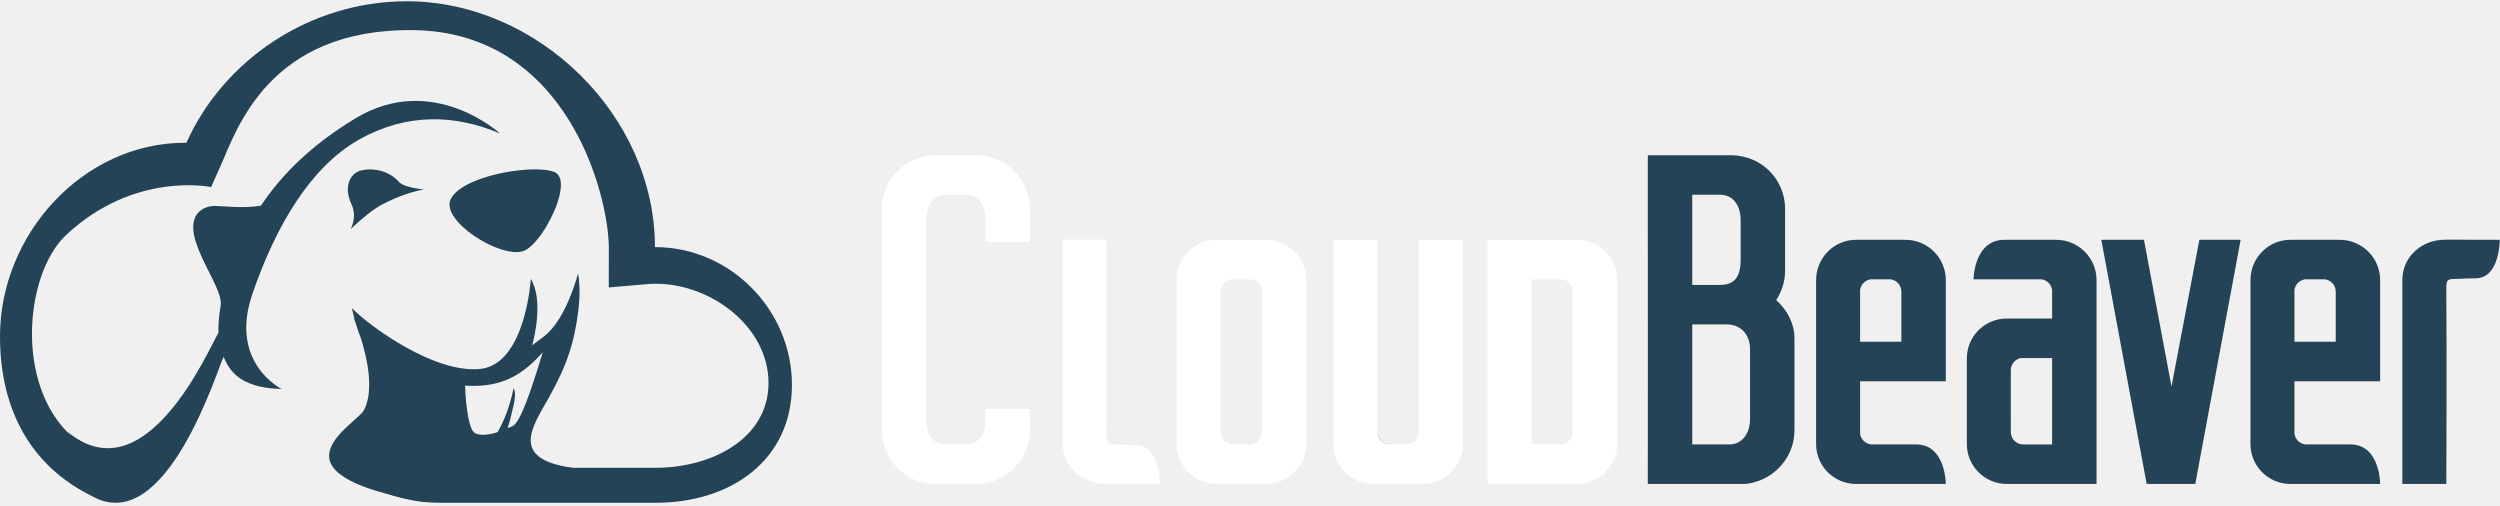
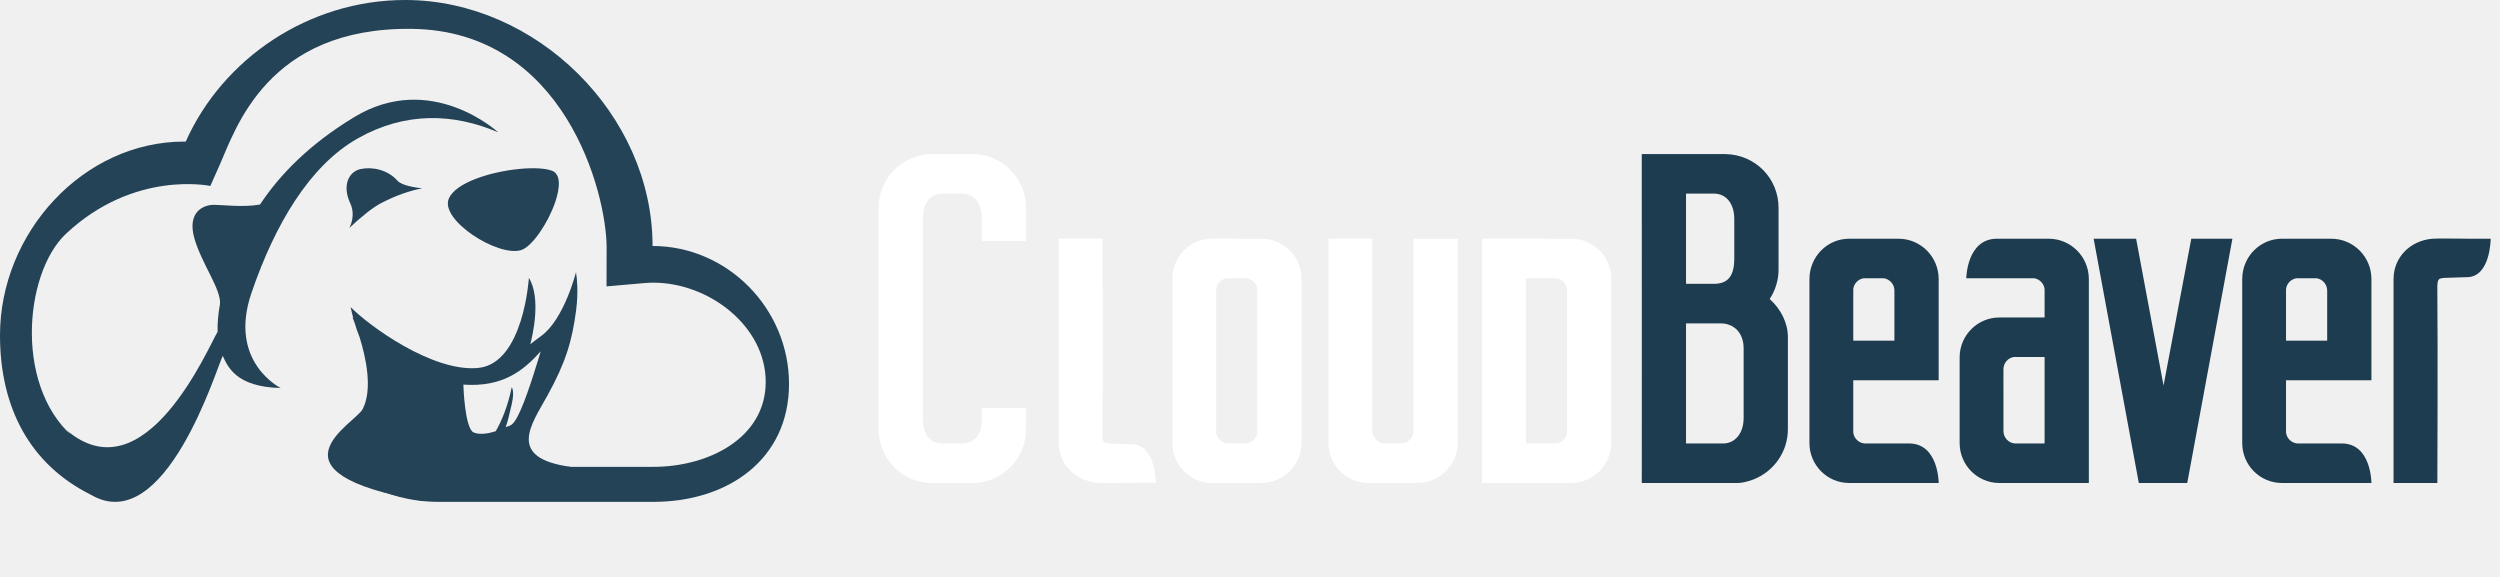
- <svg xmlns="http://www.w3.org/2000/svg" width="361" height="73" viewBox="0 0 361 73">
-   <g fill="none" fill-rule="evenodd">
-     <path fill="#FFF" d="M148.71 34.954V30.17c0-4.275-3.479-7.752-7.753-7.752h-5.865c-4.275 0-7.753 3.477-7.753 7.752v31.959c0 4.275 3.478 7.752 7.753 7.752h5.865c4.274 0 7.752-3.477 7.752-7.752V59.06h-6.414v1.451c0 2.266-.86 3.664-2.955 3.664H136.708c-2.094 0-2.954-1.398-2.954-3.664V31.785c0-2.215.994-3.662 2.954-3.662h2.633c1.959 0 2.954 1.447 2.954 3.662v3.17h6.414zM164.41 69.852c-.26 0-.69.004-1.198.01-1.844.02-3.431.034-4.188-.017-3.238-.286-5.588-2.73-5.588-5.81V34.601h6.35s.08 19.396 0 27.479c-.02 2.123-.022 2.087 1.568 2.133 1.442.042 2.04.083 2.72.088 3.436.024 3.436 5.55 3.436 5.55h-3.1z" />
-     <path fill="#4598D3" d="M198.923 62.387v1.797h1.798c-.993 0-1.798-.805-1.798-1.797" />
-     <path fill="#244357" d="M252.705 60.511c0 2.198-1.254 3.664-2.954 3.664h-5.393V46.847h5.007c1.884 0 3.34 1.314 3.34 3.598v10.066zm-8.347-32.388h4.04c1.84 0 2.953 1.515 2.953 3.662v5.693c0 2.532-.91 3.662-2.953 3.662h-4.04V28.123zm12.127 15.205c.828-1.266 1.282-2.731 1.282-4.234V30.17c0-4.26-3.36-7.666-7.688-7.752h-12.136s-.008 1.697 0 6.278c.02 10.75 0 41.185 0 41.185h13.853c1.076 0 2.425-.546 2.425-.546 2.913-1.18 4.9-4.002 4.9-7.206v-13.3c0-2.018-.99-4.017-2.636-5.5zM268.596 49.345v-7.451c.097-.802.72-1.44 1.515-1.558h2.917c.865.13 1.53.873 1.53 1.774v7.235h-5.962zm6.558-14.715H268c-3.173 0-5.754 2.61-5.754 5.818v23.679c0 3.172 2.581 5.753 5.754 5.753h12.974s0-5.696-4.283-5.705c-1.646-.004-4.667-.001-6.468.001-.847-.073-1.525-.733-1.626-1.572v-7.553h12.377V40.448c0-3.208-2.61-5.818-5.819-5.818zM296.325 64.176l-4.296.002c-.916-.065-1.64-.815-1.666-1.741l-.002-8.977c.002-.871.624-1.596 1.448-1.758h4.516v12.474zM290.36 51.77v.724-.724zm6.562-17.14h-7.501c-4.388 0-4.446 5.706-4.446 5.706h9.833c.8.12 1.427.764 1.517 1.572v4.088h-6.558c-3.173 0-5.754 2.581-5.754 5.754v12.377c0 3.172 2.581 5.753 5.754 5.753h12.973V40.448c0-3.208-2.61-5.818-5.818-5.818zM313.564 55.813L309.588 34.63 303.432 34.63 309.979 69.88 316.999 69.88 323.546 34.63 317.586 34.63zM357.874 34.63c-.26 0-.691-.005-1.199-.01-1.844-.02-3.43-.034-4.188.017-3.238.286-5.588 2.73-5.588 5.81V69.88h6.35s.08-19.396 0-27.48c-.02-2.122-.022-2.086 1.568-2.132 1.442-.042 2.04-.083 2.72-.088 3.436-.024 3.436-5.55 3.436-5.55h-3.1zM331.317 49.345v-7.451c.097-.802.72-1.44 1.515-1.558h2.918c.865.13 1.529.873 1.53 1.774v7.235h-5.963zm6.559-14.715h-7.155c-3.173 0-5.754 2.61-5.754 5.818v23.679c0 3.172 2.581 5.753 5.754 5.753h12.973s0-5.696-4.282-5.705c-1.646-.004-4.668-.001-6.468.001-.847-.073-1.525-.733-1.627-1.572v-7.553h12.377V40.448c0-3.208-2.61-5.818-5.818-5.818z" />
-     <path fill="#FFF" d="M182.228 49.345v13.04c0 .902-.664 1.645-1.529 1.775h-2.918c-.794-.119-1.417-.756-1.515-1.557v-20.71c.098-.801.721-1.438 1.515-1.557h2.918c.865.13 1.529.873 1.53 1.774v7.235zm.597-14.715h-3.59v-.014h-3.565c-3.173 0-5.754 2.58-5.754 5.753V64.127c0 3.172 2.581 5.753 5.754 5.753h3.566l-.002-.014h3.591c3.208 0 5.818-2.61 5.818-5.818v-23.6c0-3.208-2.61-5.818-5.818-5.818zM204.854 34.63v27.756c0 .9-.664 1.645-1.529 1.774h-2.918c-.794-.119-1.418-.756-1.514-1.558V34.616h-6.35v29.51c0 3.173 2.58 5.754 5.753 5.754h3.566c0-.004 3.589-.014 3.589-.014 3.208 0 5.818-2.61 5.818-5.818V34.63h-6.415zM227.115 49.345v13.04c0 .902-.665 1.645-1.53 1.775h-4.432V40.336h4.433c.864.13 1.529.873 1.529 1.774v7.235zm.596-14.715h-3.59l.001-.014h-9.32V69.88h9.32l-.001-.014h3.59c3.209 0 5.819-2.61 5.819-5.818v-23.6c0-3.208-2.61-5.818-5.819-5.818z" />
-     <path fill="#244357" d="M94.575 35.68c-.581 0 0 0 0 0 0-18.976-16.87-35.496-35.846-35.496-13.978 0-26.446 8.45-31.812 20.432-.187-.004 0-.004-.187-.004C11.996 20.612 0 33.83 0 48.565c0 10.488 4.369 18.65 13.171 23.01 1.404-1.463 4.884-1.488 6.68-2.48-3.155-1.045-5.722-3.194-8.464-5.238-9.428-7.028-8.014-24.154-1.831-29.934 9.905-9.259 20.926-6.909 20.926-6.909l1.369-3.055c2.282-5.095 6.872-19.87 27.842-19.608 22.178.277 28.217 23.723 28.225 31.54l-.001.096-.012 5.522 5.502-.478c.436-.038.869-.057 1.286-.057 8.055 0 16.28 6.267 16.28 14.322s-8.225 12.252-16.28 12.252H49.15c.519.266 5.77 5.053 14.419 5.053h31.124c10.859 0 19.661-6.16 19.661-17.018 0-10.859-8.92-19.903-19.78-19.903" />
-     <path fill="#244357" d="M80 24.818c-2.074-.777-7.403-.253-11.148 1.209-1.836.717-3.293 1.658-3.794 2.785-1.374 3.091 7.042 8.458 10.434 7.47 1.616-.47 3.937-3.91 4.972-6.92.735-2.14.82-4.062-.464-4.544M61.18 27.364c-.96-.122-2.947-.391-3.582-1.11-1.418-1.606-3.692-2.037-5.346-1.674-1.751.385-2.684 2.424-1.48 4.96.54 1.14.403 2.514-.148 3.54 1.722-1.605 3.332-2.912 4.527-3.54 2.354-1.239 4.442-1.881 6.03-2.176M78.369 50.874s-1.718 5.84-2.92 8.501c-1.06 2.347-1.395 2.159-2.161 2.434.288-.728.495-1.682.873-3.292.454-1.938 0-2.448 0-2.448-.596 2.9-1.521 4.971-2.308 6.33-1.02.342-2.275.562-3.188.197-1.288-.515-1.507-6.57-1.507-6.913 5.605.386 8.592-1.89 11.21-4.809m-27.555-6.382c.119.562.25 1.089.389 1.6l-.131-.148s.11.254.28.69c.235.806.495 1.541.773 2.222.922 2.961 1.905 7.506.44 10.355-1.096 2.13-15.017 9.102 8.777 13.283l21.36-4.946c-9.41-1.273-5.63-6.19-3.388-10.234 2.691-4.853 3.61-7.943 4.19-12.4.348-2.68.092-4.686.018-5.169-.011-.073-.019-.113-.019-.113s-.01.15-.038.406l.038-.664s-1.698 6.827-5.047 9.275c-.78.57-1.278.948-1.598 1.203.337-1.273 1.602-6.638-.206-9.576 0 0-.75 12.343-7.33 12.999-6.582.655-15.856-6.079-18.508-8.783" />
-     <path fill="#244357" d="M31.876 44.084c-.264 1.478-.378 2.809-.337 3.982-1.279 2.027-10.513 23.982-21.983 14.117 1.963 1.72 3.615 9.391 3.615 9.391C23.96 77.88 31.43 53.154 32.283 51.532c.695 1.486 1.87 4.504 8.39 4.638 0 0-7.65-3.75-4.235-13.7 3.414-9.952 8.461-18.397 15.391-22.302 6.93-3.905 13.932-3.639 20.373-.89 0 0-9.72-8.937-20.89-2.182-6.417 3.88-10.689 8.187-13.63 12.6-2.466.44-5.465.043-6.68.043-1.537 0-3.908 1.042-2.836 4.815 1.05 3.694 3.946 7.43 3.71 9.53" />
-   </g>
+ <svg xmlns="http://www.w3.org/2000/svg" width="117" height="27" viewBox="0 0 117 27" fill="none">
+   <path fill-rule="evenodd" clip-rule="evenodd" d="M48.02 11.277V9.725C48.02 8.339 46.897 7.211 45.517 7.211H43.623C42.242 7.211 41.119 8.339 41.119 9.725V20.09C41.119 21.477 42.242 22.605 43.623 22.605H45.517C46.897 22.605 48.02 21.477 48.02 20.09V19.095H45.949V19.566C45.949 20.3 45.671 20.754 44.995 20.754H44.145C43.469 20.754 43.191 20.3 43.191 19.566V10.249C43.191 9.531 43.512 9.061 44.145 9.061H44.995C45.628 9.061 45.949 9.531 45.949 10.249V11.277H48.02L48.02 11.277ZM53.09 22.595C53.006 22.595 52.867 22.596 52.703 22.598C52.108 22.605 51.595 22.609 51.351 22.593C50.305 22.5 49.546 21.707 49.546 20.709V11.162H51.597C51.597 11.162 51.623 17.453 51.597 20.074C51.59 20.763 51.59 20.751 52.103 20.766C52.569 20.78 52.762 20.793 52.982 20.795C54.091 20.802 54.091 22.595 54.091 22.595H53.09V22.595ZM64.235 20.174V20.757H64.815C64.495 20.757 64.235 20.496 64.235 20.174Z" fill="white" />
+   <path fill-rule="evenodd" clip-rule="evenodd" d="M81.602 19.566C81.602 20.278 81.197 20.754 80.648 20.754H78.906V15.134H80.523C81.131 15.134 81.602 15.56 81.602 16.301V19.566ZM78.906 9.061H80.211C80.805 9.061 81.164 9.553 81.164 10.249V12.095C81.164 12.917 80.87 13.283 80.211 13.283H78.906V9.061V9.061ZM82.822 13.993C83.09 13.582 83.236 13.107 83.236 12.62V9.725C83.236 8.344 82.151 7.239 80.754 7.211H76.835C76.835 7.211 76.832 7.761 76.835 9.247C76.841 12.734 76.835 22.605 76.835 22.605H81.308C81.655 22.605 82.091 22.427 82.091 22.427C83.032 22.045 83.673 21.129 83.673 20.09V15.777C83.673 15.122 83.354 14.474 82.822 13.993V13.993ZM86.733 15.944V13.528C86.764 13.268 86.965 13.061 87.222 13.022H88.164C88.443 13.065 88.658 13.305 88.658 13.598V15.944H86.733V15.944ZM88.85 11.172H86.54C85.516 11.172 84.682 12.018 84.682 13.059V20.738C84.682 21.767 85.516 22.604 86.54 22.604H90.73C90.73 22.604 90.73 20.757 89.347 20.754C88.815 20.753 87.84 20.753 87.258 20.754C86.985 20.73 86.766 20.517 86.733 20.244V17.795H90.73V13.059C90.73 12.018 89.887 11.172 88.851 11.172H88.85ZM95.687 20.754L94.3 20.755C94.004 20.734 93.77 20.491 93.762 20.19L93.761 17.279C93.762 16.996 93.963 16.761 94.229 16.709H95.687V20.754V20.754ZM93.761 16.731V16.965V16.731ZM95.88 11.172H93.457C92.041 11.172 92.022 13.022 92.022 13.022H95.197C95.455 13.061 95.658 13.27 95.687 13.532V14.858H93.569C92.545 14.858 91.711 15.695 91.711 16.724V20.738C91.711 21.767 92.545 22.604 93.569 22.604H97.758V13.059C97.758 12.018 96.916 11.172 95.88 11.172V11.172ZM101.254 18.042L99.97 11.172H97.982L100.096 22.604H102.363L104.477 11.172H102.552L101.254 18.042ZM115.562 11.172C115.478 11.172 115.339 11.17 115.175 11.168C114.579 11.162 114.067 11.157 113.822 11.174C112.777 11.267 112.018 12.059 112.018 13.058V22.604H114.068C114.068 22.604 114.094 16.314 114.068 13.692C114.062 13.004 114.061 13.015 114.575 13C115.04 12.987 115.233 12.973 115.453 12.972C116.563 12.964 116.563 11.172 116.563 11.172H115.562H115.562ZM106.986 15.944V13.528C107.018 13.268 107.219 13.061 107.475 13.022H108.418C108.697 13.065 108.911 13.305 108.912 13.598V15.944H106.986V15.944ZM109.104 11.172H106.794C105.769 11.172 104.936 12.018 104.936 13.059V20.738C104.936 21.767 105.769 22.604 106.794 22.604H110.983C110.983 22.604 110.983 20.757 109.6 20.754C109.069 20.753 108.093 20.753 107.512 20.754C107.238 20.73 107.019 20.517 106.986 20.244V17.795H110.983V13.059C110.983 12.018 110.14 11.172 109.104 11.172V11.172Z" fill="#1E3C4F" />
+   <path fill-rule="evenodd" clip-rule="evenodd" d="M58.844 15.944V20.173C58.844 20.466 58.629 20.707 58.35 20.749H57.408C57.151 20.71 56.95 20.504 56.918 20.244V13.527C56.95 13.268 57.151 13.061 57.408 13.022H58.35C58.629 13.065 58.844 13.306 58.844 13.598V15.944H58.844ZM59.036 11.172H57.877V11.167H56.726C55.701 11.167 54.868 12.004 54.868 13.033V20.738C54.868 21.767 55.701 22.604 56.726 22.604H57.877L57.877 22.6H59.036C60.072 22.6 60.915 21.753 60.915 20.713V13.059C60.915 12.018 60.072 11.172 59.036 11.172V11.172ZM66.15 11.172V20.174C66.15 20.466 65.935 20.707 65.656 20.749H64.714C64.457 20.71 64.256 20.504 64.225 20.244V11.167H62.175V20.738C62.175 21.767 63.008 22.604 64.032 22.604H65.184C65.184 22.603 66.343 22.6 66.343 22.6C67.379 22.6 68.221 21.753 68.221 20.713V11.172H66.15ZM73.338 15.944V20.173C73.338 20.466 73.124 20.707 72.844 20.749H71.413V13.022H72.844C73.124 13.065 73.338 13.306 73.338 13.598V15.944ZM73.531 11.172H72.371L72.372 11.167H69.362V22.604H72.372L72.371 22.6H73.531C74.567 22.6 75.41 21.753 75.41 20.713V13.059C75.41 12.018 74.567 11.172 73.531 11.172V11.172Z" fill="white" />
+   <path fill-rule="evenodd" clip-rule="evenodd" d="M30.54 11.512C30.352 11.512 30.54 11.512 30.54 11.512C30.54 5.358 25.092 0 18.964 0C14.451 0 10.425 2.741 8.692 6.627C8.631 6.625 8.692 6.625 8.631 6.625C3.874 6.625 0 10.912 0 15.691C0 19.093 1.411 21.74 4.253 23.154C4.706 22.679 5.83 22.671 6.41 22.349C5.391 22.011 4.562 21.314 3.677 20.651C0.633 18.371 1.089 12.817 3.086 10.942C6.284 7.939 9.843 8.702 9.843 8.702L10.285 7.711C11.022 6.058 12.504 1.266 19.276 1.351C26.437 1.441 28.387 9.045 28.39 11.581L28.39 11.612L28.386 13.403L30.162 13.248C30.303 13.235 30.443 13.229 30.578 13.229C33.179 13.229 35.835 15.262 35.835 17.874C35.835 20.487 33.179 21.848 30.578 21.848H15.871C16.039 21.934 17.734 23.487 20.527 23.487H30.578C34.084 23.487 36.926 21.489 36.926 17.967C36.926 14.445 34.046 11.512 30.539 11.512" fill="#244357" />
+   <path fill-rule="evenodd" clip-rule="evenodd" d="M25.833 7.99C25.163 7.738 23.442 7.907 22.233 8.382C21.64 8.614 21.17 8.919 21.008 9.285C20.564 10.287 23.282 12.028 24.377 11.708C24.899 11.555 25.649 10.44 25.983 9.463C26.22 8.769 26.248 8.146 25.833 7.99ZM19.756 8.815C19.446 8.776 18.804 8.688 18.599 8.455C18.141 7.934 17.407 7.795 16.873 7.912C16.307 8.037 16.006 8.698 16.395 9.521C16.569 9.891 16.525 10.336 16.347 10.669C16.903 10.149 17.423 9.725 17.809 9.521C18.569 9.119 19.243 8.911 19.756 8.815H19.756ZM25.306 16.44C25.306 16.44 24.752 18.334 24.363 19.197C24.021 19.958 23.913 19.897 23.666 19.987C23.759 19.75 23.825 19.441 23.948 18.919C24.094 18.29 23.948 18.125 23.948 18.125C23.755 19.066 23.456 19.737 23.202 20.178C22.873 20.289 22.468 20.36 22.173 20.242C21.757 20.075 21.686 18.111 21.686 18C23.496 18.125 24.461 17.387 25.306 16.44H25.306ZM16.408 14.37C16.447 14.553 16.489 14.723 16.534 14.889L16.491 14.841C16.491 14.841 16.527 14.924 16.582 15.065C16.658 15.326 16.742 15.565 16.831 15.786C17.129 16.746 17.447 18.22 16.974 19.144C16.62 19.835 12.124 22.096 19.808 23.452L26.705 21.848C23.667 21.435 24.887 19.84 25.611 18.529C26.48 16.955 26.777 15.953 26.964 14.507C27.076 13.638 26.994 12.987 26.97 12.831C26.966 12.807 26.964 12.794 26.964 12.794C26.964 12.794 26.961 12.843 26.951 12.926L26.964 12.71C26.964 12.71 26.416 14.925 25.334 15.719C25.082 15.903 24.921 16.026 24.818 16.109C24.927 15.696 25.335 13.956 24.752 13.003C24.752 13.003 24.509 17.006 22.385 17.219C20.259 17.431 17.265 15.247 16.408 14.37" fill="#244357" />
+   <path fill-rule="evenodd" clip-rule="evenodd" d="M10.293 14.238C10.208 14.717 10.171 15.149 10.184 15.529C9.772 16.187 6.79 23.307 3.086 20.108C3.72 20.666 4.253 23.154 4.253 23.154C7.737 25.199 10.149 17.18 10.425 16.654C10.649 17.135 11.029 18.114 13.134 18.158C13.134 18.158 10.664 16.942 11.767 13.714C12.869 10.487 14.499 7.748 16.736 6.481C18.974 5.215 21.235 5.301 23.315 6.193C23.315 6.193 20.176 3.294 16.57 5.485C14.497 6.743 13.118 8.14 12.168 9.572C11.372 9.714 10.403 9.585 10.011 9.585C9.515 9.585 8.749 9.923 9.095 11.147C9.434 12.345 10.37 13.557 10.293 14.238" fill="#244357" />
</svg>
